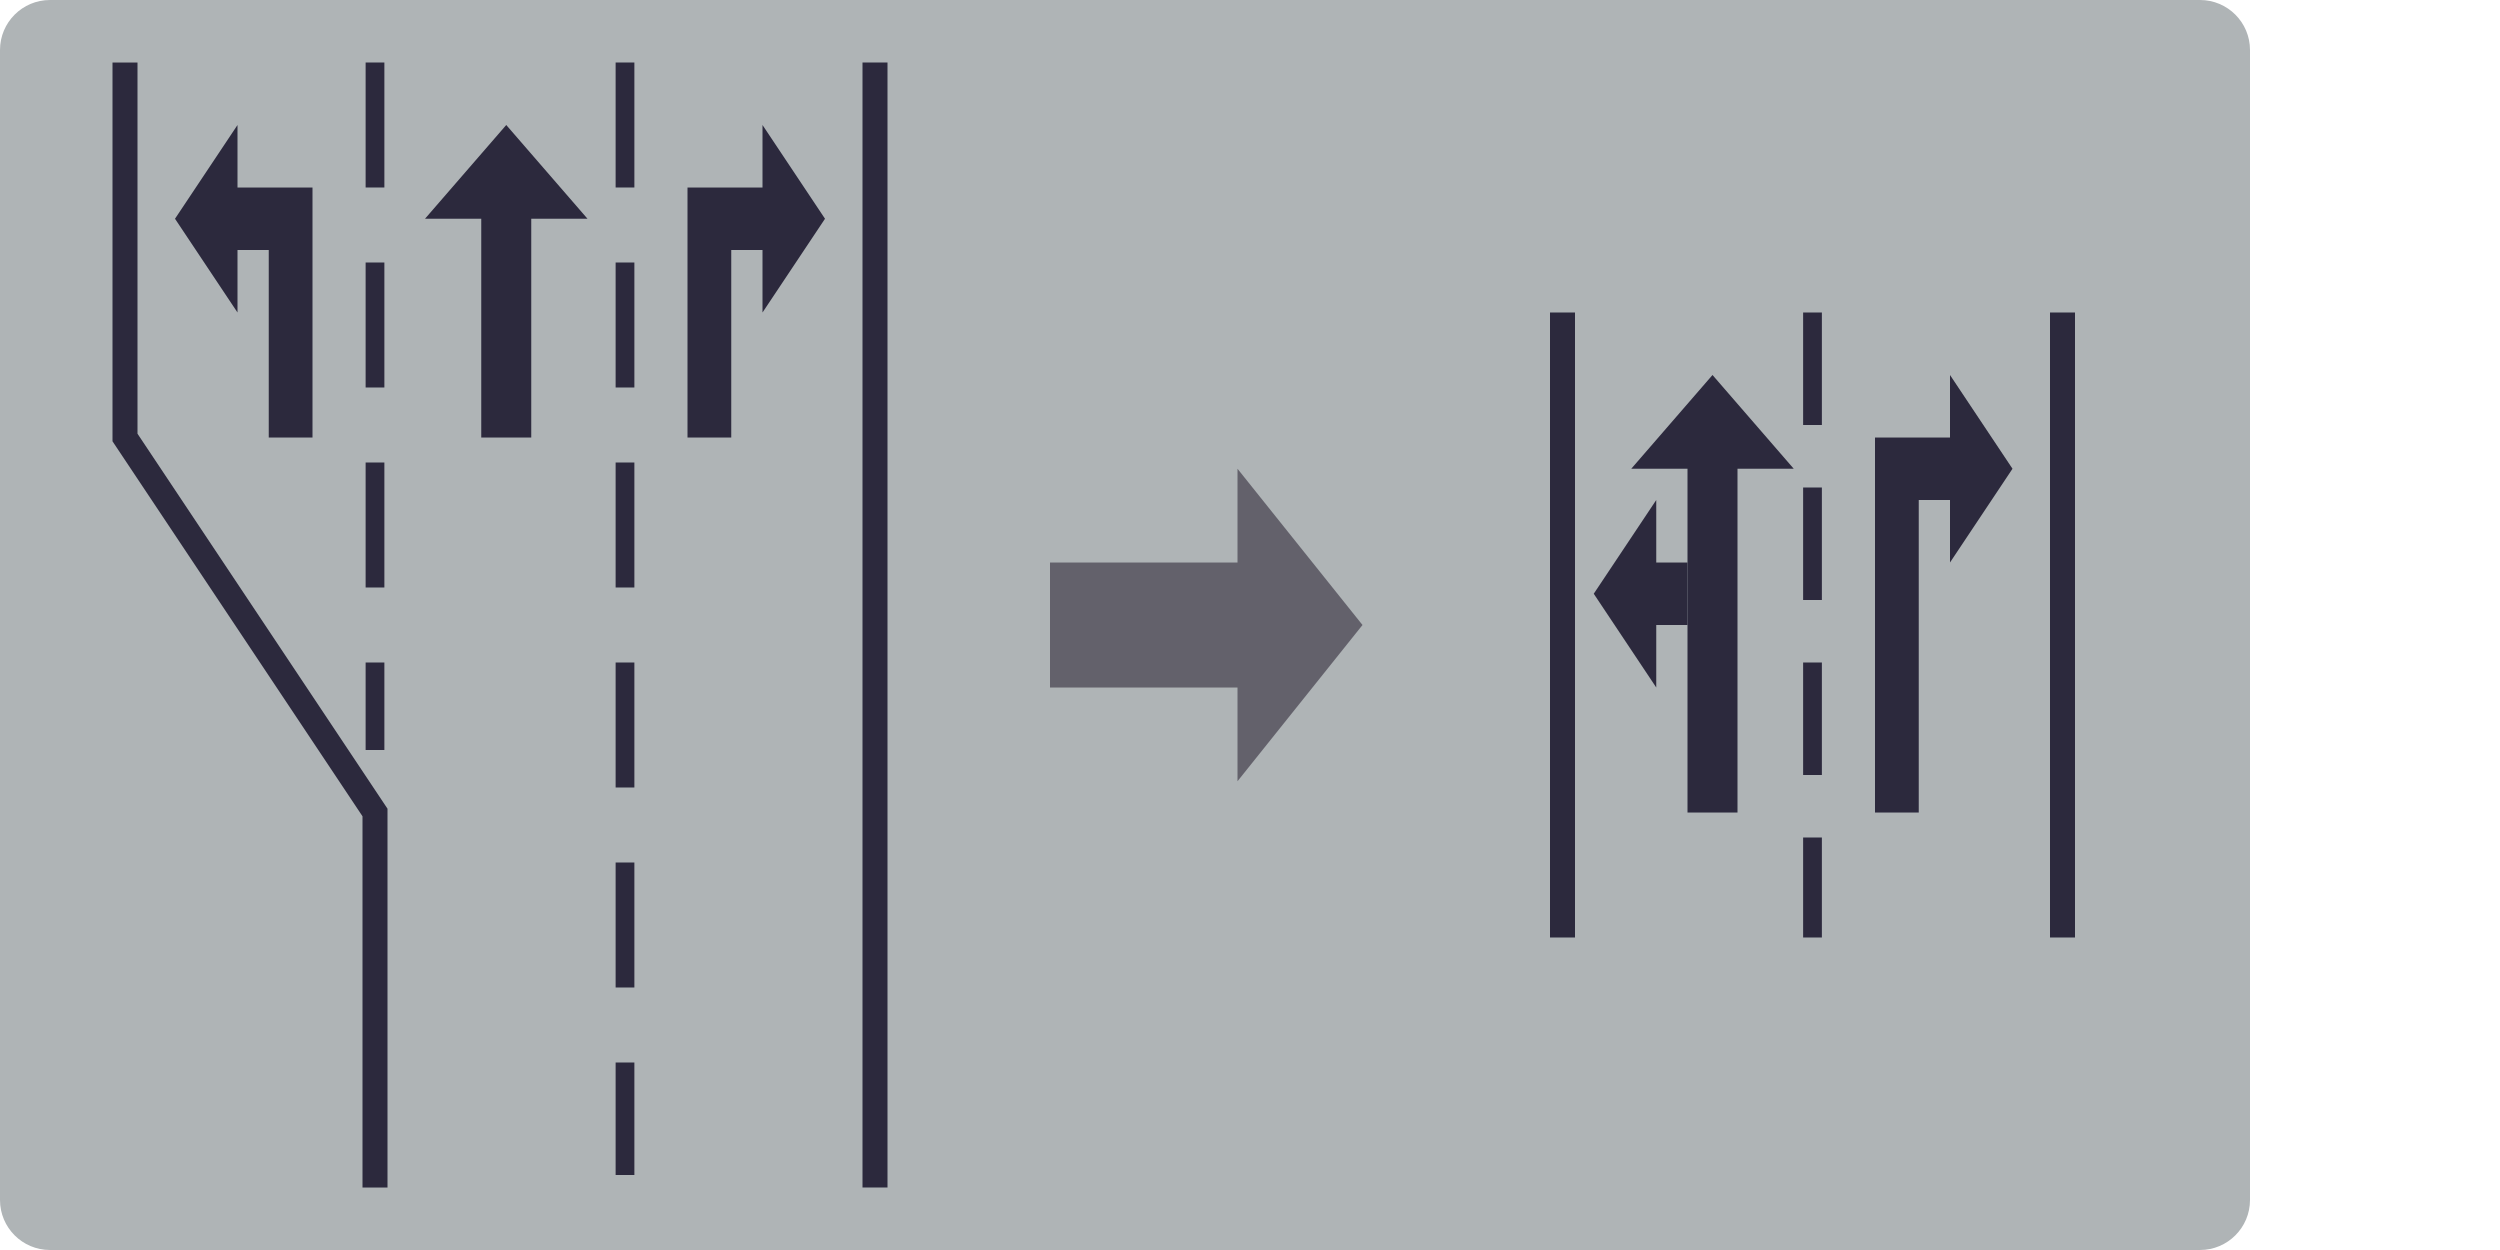
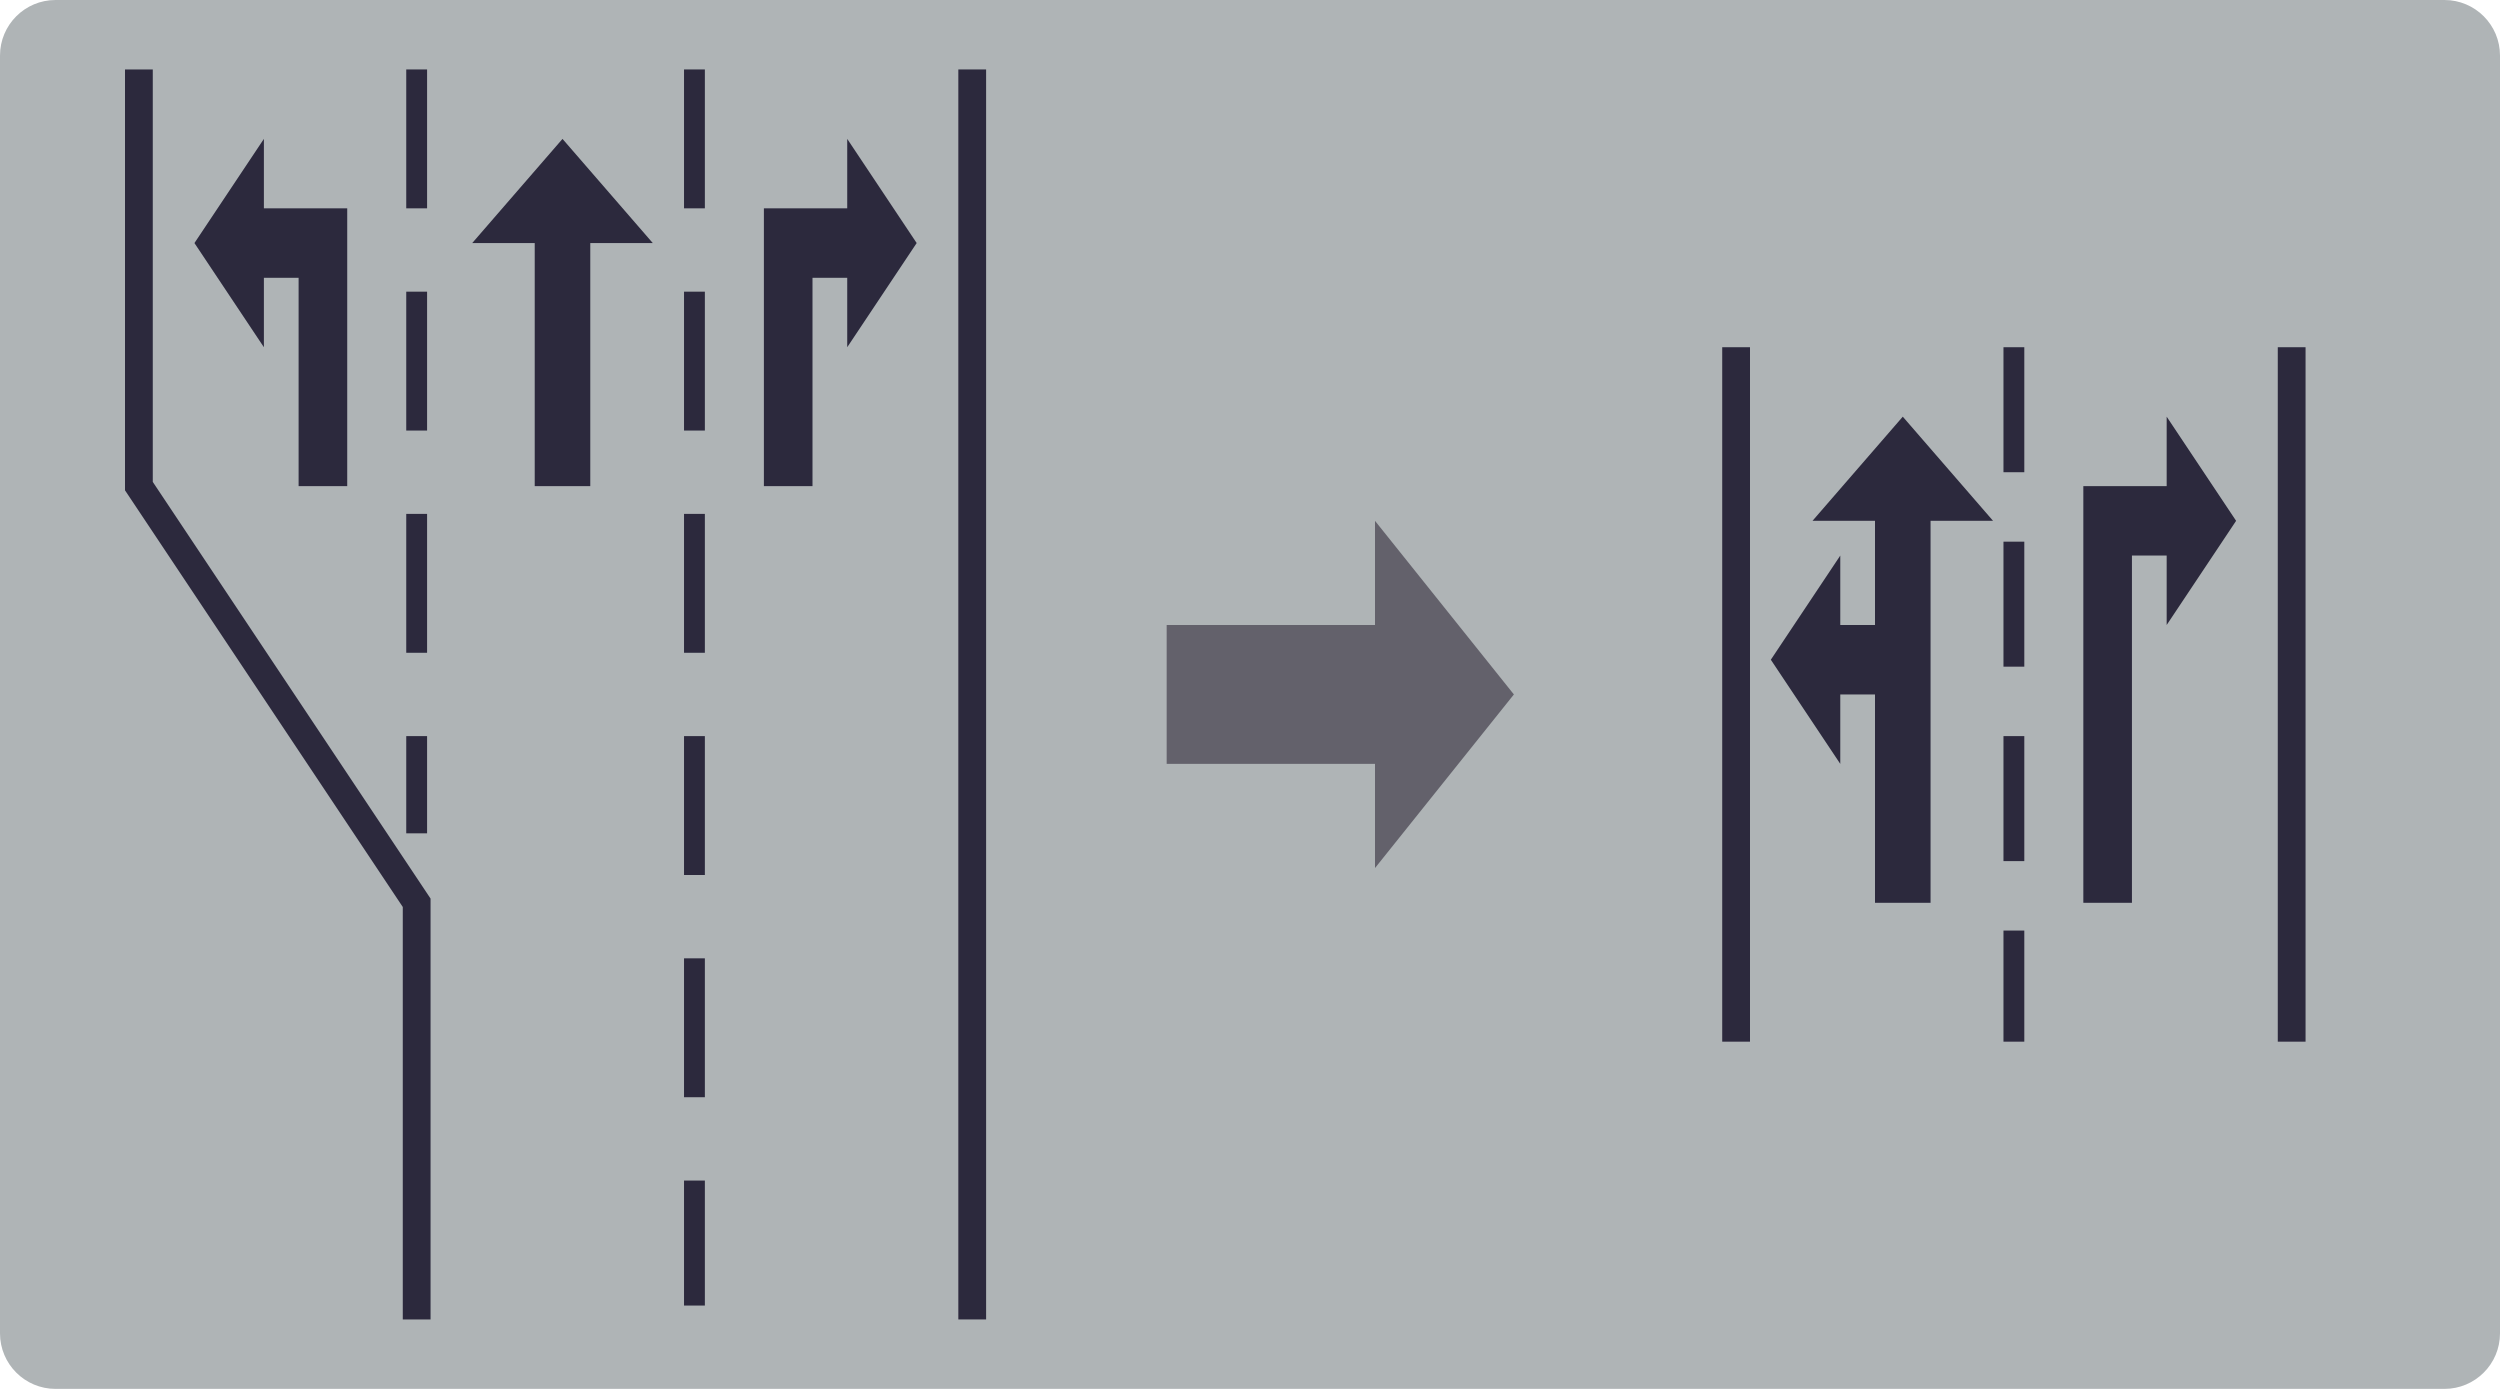
- <svg xmlns="http://www.w3.org/2000/svg" width="400" height="200">
+ <svg xmlns="http://www.w3.org/2000/svg" width="360" height="200">
  <rect x="0" y="0" width="360" height="200" rx="8" fill="hsl(200, 5%, 70%)" />
  <g transform="translate(20, 10)" stroke="hsl(250, 20%, 20%)" fill="none">
    <path d="M0,0 l0,60 l40,60 l0,60" stroke-width="4" />
    <path d="M40,0 l0,110" stroke-width="3" stroke-dasharray="20 12" />
    <path d="M80,0 l0,178" stroke-width="3" stroke-dasharray="20 12" />
    <path d="M120,0 l0,180" stroke-width="4" />
    <g transform="translate(40, 0) scale(-1, 1)" stroke="none" fill="hsl(250, 20%, 20%)">
      <path d="M10,60 l0,-40 l12,0 l0,-10 l10,15 l-10,15 l0,-10 l-5,0 l0,30 z" />
    </g>
    <g transform="translate(40, 0)" stroke="none" fill="hsl(250, 20%, 20%)">
      <path d="M17,60 l0,-35 l-9,0 l13,-15 l13,15 l-9,0 l0,35 " />
    </g>
    <g transform="translate(80, 0)" stroke="none" fill="hsl(250, 20%, 20%)">
      <path d="M10,60 l0,-40 l12,0 l0,-10 l10,15 l-10,15 l0,-10 l-5,0 l0,30 z" />
    </g>
  </g>
  <g transform="translate(168, 50)" stroke="none" fill="hsl(250, 5%, 40%)">
    <path d="M0,40 l30,0 l0,-15 l20,25 l-20,25 l0,-15 l -30,0" />
  </g>
  <g transform="translate(250, 50)" stroke="hsl(250, 20%, 20%)" fill="none">
    <path d="M0,0 l0,100 " stroke-width="4" />
    <path d="M40,0 l0,100" stroke-width="3" stroke-dasharray="18 10" />
    <path d="M80,0 l0,100 " stroke-width="4" />
    <g transform="translate(0, 0)" stroke="none" fill="hsl(250, 20%, 20%)">
      <path d="M20,80 l0,-55 l-9,0 l13,-15 l13,15 l-9,0 l0,55 " />
      <path d="M20,40 l-5,0 l0,-10 l-10,15 l10,15 l0,-10 l5,0" />
    </g>
    <g transform="translate(40, 0)" stroke="none" fill="hsl(250, 20%, 20%)">
      <path d="M10,80 l0,-60 l12,0 l0,-10 l10,15 l-10,15 l0,-10 l-5,0 l0,50 z" />
    </g>
  </g>
</svg>
